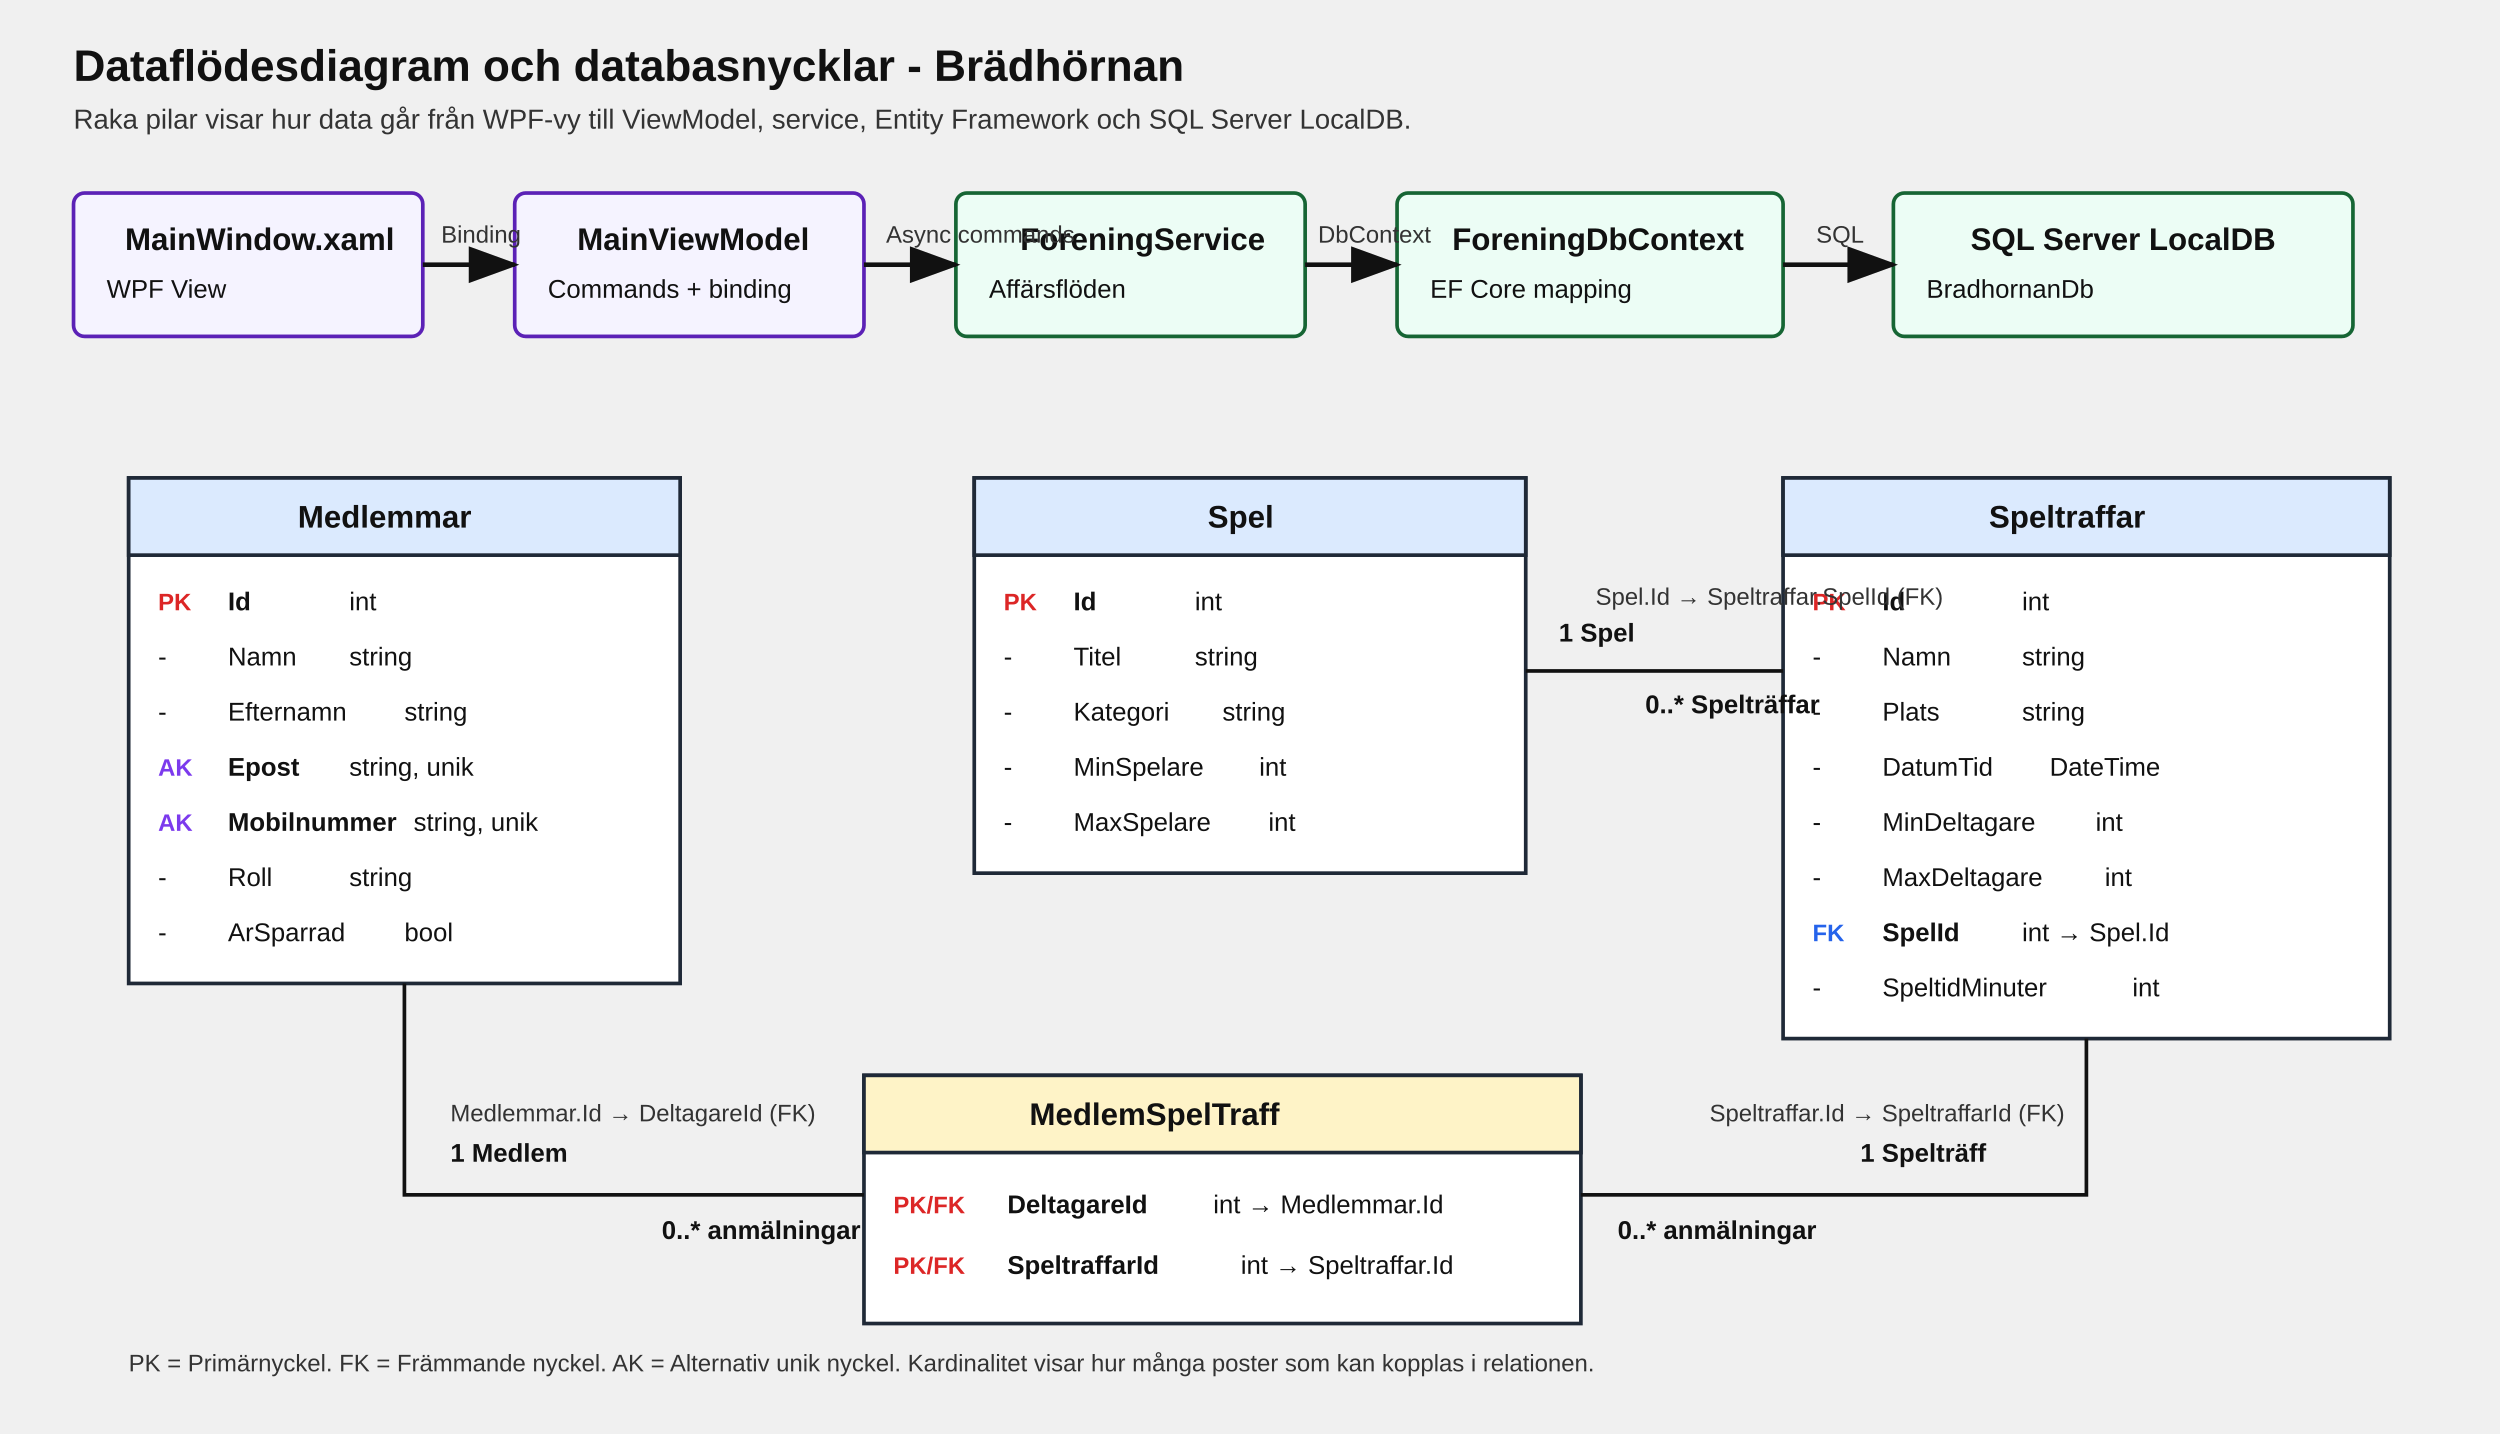
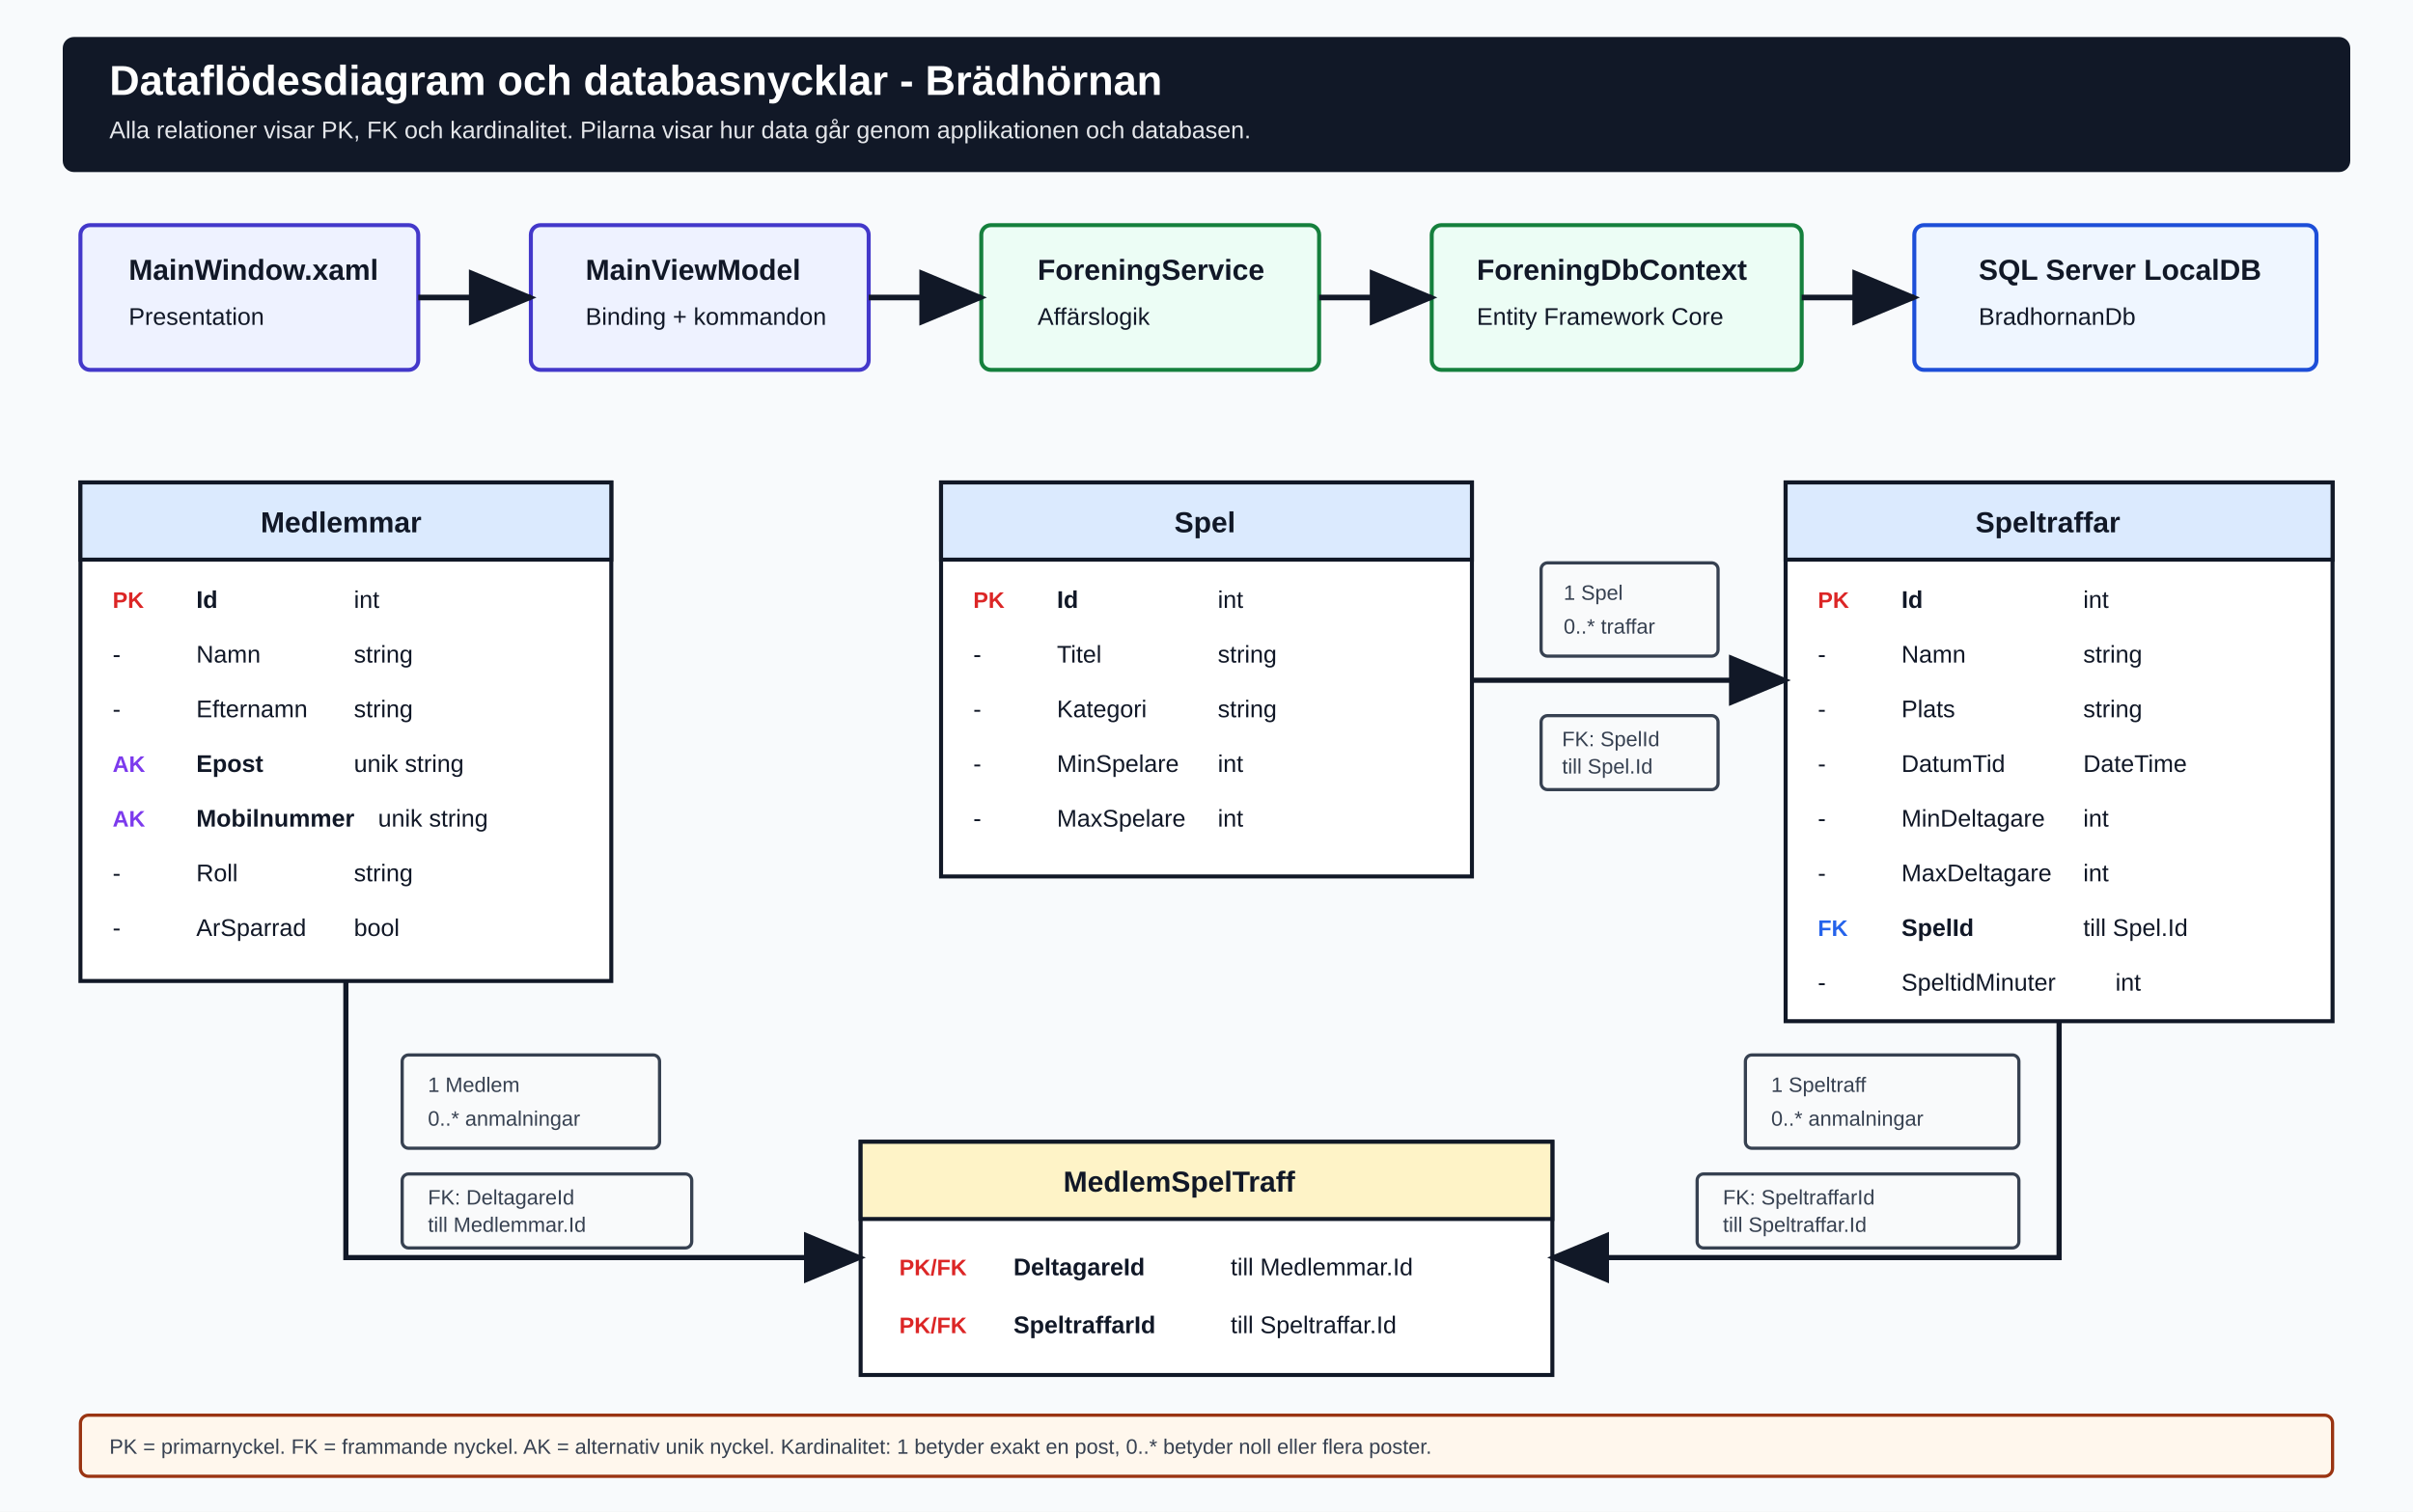
- <svg xmlns="http://www.w3.org/2000/svg" width="1360" height="780" viewBox="0 0 1360 780">
+ <svg xmlns="http://www.w3.org/2000/svg" width="1500" height="940" viewBox="0 0 1500 940">
  <style>
-     .title { font: bold 24px Arial, sans-serif; fill: #111; }
-     .subtitle { font: 15px Arial, sans-serif; fill: #333; }
-     .table { fill: #fff; stroke: #1f2937; stroke-width: 2; }
-     .head { fill: #dbeafe; stroke: #1f2937; stroke-width: 2; }
-     .joinhead { fill: #fef3c7; stroke: #1f2937; stroke-width: 2; }
-     .service { fill: #ecfdf5; stroke: #166534; stroke-width: 2; }
-     .view { fill: #f5f3ff; stroke: #5b21b6; stroke-width: 2; }
-     .name { font: bold 17px Arial, sans-serif; fill: #111; }
-     .text { font: 14px Arial, sans-serif; fill: #111; }
-     .key { font: bold 14px Arial, sans-serif; fill: #111; }
-     .pk { fill: #dc2626; font: bold 13px Arial, sans-serif; }
-     .fk { fill: #2563eb; font: bold 13px Arial, sans-serif; }
-     .ak { fill: #7c3aed; font: bold 13px Arial, sans-serif; }
-     .arrow { stroke: #111; stroke-width: 2.5; fill: none; marker-end: url(#arrow); }
-     .line { stroke: #111; stroke-width: 2; fill: none; }
-     .label { font: bold 14px Arial, sans-serif; fill: #111; }
-     .small { font: 13px Arial, sans-serif; fill: #333; }
+     .page { fill: #f8fafc; }
+     .titleBox { fill: #111827; stroke: #111827; stroke-width: 2; }
+     .title { font: bold 26px Arial, sans-serif; fill: #fff; }
+     .subtitle { font: 15px Arial, sans-serif; fill: #e5e7eb; }
+     .flow { fill: #eef2ff; stroke: #4338ca; stroke-width: 2.5; }
+     .service { fill: #ecfdf5; stroke: #15803d; stroke-width: 2.5; }
+     .database { fill: #eff6ff; stroke: #1d4ed8; stroke-width: 2.5; }
+     .table { fill: #fff; stroke: #111827; stroke-width: 2.5; }
+     .tableHead { fill: #dbeafe; stroke: #111827; stroke-width: 2.5; }
+     .joinHead { fill: #fef3c7; stroke: #111827; stroke-width: 2.5; }
+     .relBox { fill: #f9fafb; stroke: #374151; stroke-width: 2; }
+     .legend { fill: #fff7ed; stroke: #9a3412; stroke-width: 2; }
+     .name { font: bold 18px Arial, sans-serif; fill: #111827; }
+     .text { font: 15px Arial, sans-serif; fill: #111827; }
+     .small { font: 13px Arial, sans-serif; fill: #374151; }
+     .key { font: bold 15px Arial, sans-serif; fill: #111827; }
+     .pk { font: bold 14px Arial, sans-serif; fill: #dc2626; }
+     .fk { font: bold 14px Arial, sans-serif; fill: #2563eb; }
+     .ak { font: bold 14px Arial, sans-serif; fill: #7c3aed; }
+     .arrow { stroke: #111827; stroke-width: 3.5; fill: none; marker-end: url(#arrow); }
+     .line { stroke: #111827; stroke-width: 3.2; fill: none; marker-end: url(#arrow); }
  </style>
  <defs>
-     <marker id="arrow" markerWidth="12" markerHeight="12" refX="10" refY="4" orient="auto" markerUnits="strokeWidth">
-       <path d="M0,0 L0,8 L11,4 z" fill="#111" />
+     <marker id="arrow" markerWidth="13" markerHeight="13" refX="11" refY="5" orient="auto" markerUnits="strokeWidth">
+       <path d="M0,0 L0,10 L12,5 z" fill="#111827" />
    </marker>
  </defs>
-   <text x="40" y="44" class="title">Dataflödesdiagram och databasnycklar - Brädhörnan</text>
-   <text x="40" y="70" class="subtitle">Raka pilar visar hur data går från WPF-vy till ViewModel, service, Entity Framework och SQL Server LocalDB.</text>
-   <g transform="translate(40 105)">
-     <rect width="190" height="78" rx="6" class="view" />
-     <text x="28" y="31" class="name">MainWindow.xaml</text>
-     <text x="18" y="57" class="text">WPF View</text>
+   <rect class="page" x="0" y="0" width="1500" height="940" />
+   <g transform="translate(40 24)">
+     <rect class="titleBox" width="1420" height="82" rx="6" />
+     <text class="title" x="28" y="35">Dataflödesdiagram och databasnycklar - Brädhörnan</text>
+     <text class="subtitle" x="28" y="62">Alla relationer visar PK, FK och kardinalitet. Pilarna visar hur data går genom applikationen och databasen.</text>
  </g>
-   <g transform="translate(280 105)">
-     <rect width="190" height="78" rx="6" class="view" />
-     <text x="34" y="31" class="name">MainViewModel</text>
-     <text x="18" y="57" class="text">Commands + binding</text>
+   <g transform="translate(50 140)">
+     <rect class="flow" width="210" height="90" rx="6" />
+     <text class="name" x="30" y="34">MainWindow.xaml</text>
+     <text class="text" x="30" y="62">Presentation</text>
  </g>
-   <g transform="translate(520 105)">
-     <rect width="190" height="78" rx="6" class="service" />
-     <text x="35" y="31" class="name">ForeningService</text>
-     <text x="18" y="57" class="text">Affärsflöden</text>
+   <g transform="translate(330 140)">
+     <rect class="flow" width="210" height="90" rx="6" />
+     <text class="name" x="34" y="34">MainViewModel</text>
+     <text class="text" x="34" y="62">Binding + kommandon</text>
  </g>
-   <g transform="translate(760 105)">
-     <rect width="210" height="78" rx="6" class="service" />
-     <text x="30" y="31" class="name">ForeningDbContext</text>
-     <text x="18" y="57" class="text">EF Core mapping</text>
+   <g transform="translate(610 140)">
+     <rect class="service" width="210" height="90" rx="6" />
+     <text class="name" x="35" y="34">ForeningService</text>
+     <text class="text" x="35" y="62">Affärslogik</text>
  </g>
-   <g transform="translate(1030 105)">
-     <rect width="250" height="78" rx="6" class="service" />
-     <text x="42" y="31" class="name">SQL Server LocalDB</text>
-     <text x="18" y="57" class="text">BradhornanDb</text>
+   <g transform="translate(890 140)">
+     <rect class="service" width="230" height="90" rx="6" />
+     <text class="name" x="28" y="34">ForeningDbContext</text>
+     <text class="text" x="28" y="62">Entity Framework Core</text>
  </g>
-   <path d="M230 144 H280" class="arrow" />
-   <path d="M470 144 H520" class="arrow" />
-   <path d="M710 144 H760" class="arrow" />
-   <path d="M970 144 H1030" class="arrow" />
-   <text x="240" y="132" class="small">Binding</text>
-   <text x="482" y="132" class="small">Async commands</text>
-   <text x="717" y="132" class="small">DbContext</text>
-   <text x="988" y="132" class="small">SQL</text>
-   <g transform="translate(70 260)">
-     <rect width="300" height="275" class="table" />
-     <rect width="300" height="42" class="head" />
-     <text x="92" y="27" class="name">Medlemmar</text>
-     <text x="16" y="72" class="pk">PK</text>
-     <text x="54" y="72" class="key">Id</text>
-     <text x="120" y="72" class="text">int</text>
-     <text x="16" y="102" class="text">-</text>
-     <text x="54" y="102" class="text">Namn</text>
-     <text x="120" y="102" class="text">string</text>
-     <text x="16" y="132" class="text">-</text>
-     <text x="54" y="132" class="text">Efternamn</text>
-     <text x="150" y="132" class="text">string</text>
-     <text x="16" y="162" class="ak">AK</text>
-     <text x="54" y="162" class="key">Epost</text>
-     <text x="120" y="162" class="text">string, unik</text>
-     <text x="16" y="192" class="ak">AK</text>
-     <text x="54" y="192" class="key">Mobilnummer</text>
-     <text x="155" y="192" class="text">string, unik</text>
-     <text x="16" y="222" class="text">-</text>
-     <text x="54" y="222" class="text">Roll</text>
-     <text x="120" y="222" class="text">string</text>
-     <text x="16" y="252" class="text">-</text>
-     <text x="54" y="252" class="text">ArSparrad</text>
-     <text x="150" y="252" class="text">bool</text>
+   <g transform="translate(1190 140)">
+     <rect class="database" width="250" height="90" rx="6" />
+     <text class="name" x="40" y="34">SQL Server LocalDB</text>
+     <text class="text" x="40" y="62">BradhornanDb</text>
  </g>
-   <g transform="translate(530 260)">
-     <rect width="300" height="215" class="table" />
-     <rect width="300" height="42" class="head" />
-     <text x="127" y="27" class="name">Spel</text>
-     <text x="16" y="72" class="pk">PK</text>
-     <text x="54" y="72" class="key">Id</text>
-     <text x="120" y="72" class="text">int</text>
-     <text x="16" y="102" class="text">-</text>
-     <text x="54" y="102" class="text">Titel</text>
-     <text x="120" y="102" class="text">string</text>
-     <text x="16" y="132" class="text">-</text>
-     <text x="54" y="132" class="text">Kategori</text>
-     <text x="135" y="132" class="text">string</text>
-     <text x="16" y="162" class="text">-</text>
-     <text x="54" y="162" class="text">MinSpelare</text>
-     <text x="155" y="162" class="text">int</text>
-     <text x="16" y="192" class="text">-</text>
-     <text x="54" y="192" class="text">MaxSpelare</text>
-     <text x="160" y="192" class="text">int</text>
+   <path class="arrow" d="M260 185 H330" />
+   <path class="arrow" d="M540 185 H610" />
+   <path class="arrow" d="M820 185 H890" />
+   <path class="arrow" d="M1120 185 H1190" />
+   <g transform="translate(50 300)">
+     <rect class="table" width="330" height="310" />
+     <rect class="tableHead" width="330" height="48" />
+     <text class="name" x="112" y="31">Medlemmar</text>
+     <text class="pk" x="20" y="78">PK</text>
+     <text class="key" x="72" y="78">Id</text>
+     <text class="text" x="170" y="78">int</text>
+     <text class="text" x="20" y="112">-</text>
+     <text class="text" x="72" y="112">Namn</text>
+     <text class="text" x="170" y="112">string</text>
+     <text class="text" x="20" y="146">-</text>
+     <text class="text" x="72" y="146">Efternamn</text>
+     <text class="text" x="170" y="146">string</text>
+     <text class="ak" x="20" y="180">AK</text>
+     <text class="key" x="72" y="180">Epost</text>
+     <text class="text" x="170" y="180">unik string</text>
+     <text class="ak" x="20" y="214">AK</text>
+     <text class="key" x="72" y="214">Mobilnummer</text>
+     <text class="text" x="185" y="214">unik string</text>
+     <text class="text" x="20" y="248">-</text>
+     <text class="text" x="72" y="248">Roll</text>
+     <text class="text" x="170" y="248">string</text>
+     <text class="text" x="20" y="282">-</text>
+     <text class="text" x="72" y="282">ArSparrad</text>
+     <text class="text" x="170" y="282">bool</text>
  </g>
-   <g transform="translate(970 260)">
-     <rect width="330" height="305" class="table" />
-     <rect width="330" height="42" class="head" />
-     <text x="112" y="27" class="name">Speltraffar</text>
-     <text x="16" y="72" class="pk">PK</text>
-     <text x="54" y="72" class="key">Id</text>
-     <text x="130" y="72" class="text">int</text>
-     <text x="16" y="102" class="text">-</text>
-     <text x="54" y="102" class="text">Namn</text>
-     <text x="130" y="102" class="text">string</text>
-     <text x="16" y="132" class="text">-</text>
-     <text x="54" y="132" class="text">Plats</text>
-     <text x="130" y="132" class="text">string</text>
-     <text x="16" y="162" class="text">-</text>
-     <text x="54" y="162" class="text">DatumTid</text>
-     <text x="145" y="162" class="text">DateTime</text>
-     <text x="16" y="192" class="text">-</text>
-     <text x="54" y="192" class="text">MinDeltagare</text>
-     <text x="170" y="192" class="text">int</text>
-     <text x="16" y="222" class="text">-</text>
-     <text x="54" y="222" class="text">MaxDeltagare</text>
-     <text x="175" y="222" class="text">int</text>
-     <text x="16" y="252" class="fk">FK</text>
-     <text x="54" y="252" class="key">SpelId</text>
-     <text x="130" y="252" class="text">int → Spel.Id</text>
-     <text x="16" y="282" class="text">-</text>
-     <text x="54" y="282" class="text">SpeltidMinuter</text>
-     <text x="190" y="282" class="text">int</text>
+   <g transform="translate(585 300)">
+     <rect class="table" width="330" height="245" />
+     <rect class="tableHead" width="330" height="48" />
+     <text class="name" x="145" y="31">Spel</text>
+     <text class="pk" x="20" y="78">PK</text>
+     <text class="key" x="72" y="78">Id</text>
+     <text class="text" x="172" y="78">int</text>
+     <text class="text" x="20" y="112">-</text>
+     <text class="text" x="72" y="112">Titel</text>
+     <text class="text" x="172" y="112">string</text>
+     <text class="text" x="20" y="146">-</text>
+     <text class="text" x="72" y="146">Kategori</text>
+     <text class="text" x="172" y="146">string</text>
+     <text class="text" x="20" y="180">-</text>
+     <text class="text" x="72" y="180">MinSpelare</text>
+     <text class="text" x="172" y="180">int</text>
+     <text class="text" x="20" y="214">-</text>
+     <text class="text" x="72" y="214">MaxSpelare</text>
+     <text class="text" x="172" y="214">int</text>
  </g>
-   <g transform="translate(470 585)">
-     <rect width="390" height="135" class="table" />
-     <rect width="390" height="42" class="joinhead" />
-     <text x="90" y="27" class="name">MedlemSpelTraff</text>
-     <text x="16" y="75" class="pk">PK/FK</text>
-     <text x="78" y="75" class="key">DeltagareId</text>
-     <text x="190" y="75" class="text">int → Medlemmar.Id</text>
-     <text x="16" y="108" class="pk">PK/FK</text>
-     <text x="78" y="108" class="key">SpeltraffarId</text>
-     <text x="205" y="108" class="text">int → Speltraffar.Id</text>
+   <g transform="translate(1110 300)">
+     <rect class="table" width="340" height="335" />
+     <rect class="tableHead" width="340" height="48" />
+     <text class="name" x="118" y="31">Speltraffar</text>
+     <text class="pk" x="20" y="78">PK</text>
+     <text class="key" x="72" y="78">Id</text>
+     <text class="text" x="185" y="78">int</text>
+     <text class="text" x="20" y="112">-</text>
+     <text class="text" x="72" y="112">Namn</text>
+     <text class="text" x="185" y="112">string</text>
+     <text class="text" x="20" y="146">-</text>
+     <text class="text" x="72" y="146">Plats</text>
+     <text class="text" x="185" y="146">string</text>
+     <text class="text" x="20" y="180">-</text>
+     <text class="text" x="72" y="180">DatumTid</text>
+     <text class="text" x="185" y="180">DateTime</text>
+     <text class="text" x="20" y="214">-</text>
+     <text class="text" x="72" y="214">MinDeltagare</text>
+     <text class="text" x="185" y="214">int</text>
+     <text class="text" x="20" y="248">-</text>
+     <text class="text" x="72" y="248">MaxDeltagare</text>
+     <text class="text" x="185" y="248">int</text>
+     <text class="fk" x="20" y="282">FK</text>
+     <text class="key" x="72" y="282">SpelId</text>
+     <text class="text" x="185" y="282">till Spel.Id</text>
+     <text class="text" x="20" y="316">-</text>
+     <text class="text" x="72" y="316">SpeltidMinuter</text>
+     <text class="text" x="205" y="316">int</text>
  </g>
-   <path d="M830 365 H970" class="line" />
-   <text x="848" y="349" class="label">1 Spel</text>
-   <text x="895" y="388" class="label">0..* Spelträffar</text>
-   <text x="868" y="329" class="small">Spel.Id → Speltraffar.SpelId (FK)</text>
-   <path d="M220 535 V650 H470" class="line" />
-   <text x="245" y="632" class="label">1 Medlem</text>
-   <text x="360" y="674" class="label">0..* anmälningar</text>
-   <text x="245" y="610" class="small">Medlemmar.Id → DeltagareId (FK)</text>
-   <path d="M1135 565 V650 H860" class="line" />
-   <text x="1012" y="632" class="label">1 Spelträff</text>
-   <text x="880" y="674" class="label">0..* anmälningar</text>
-   <text x="930" y="610" class="small">Speltraffar.Id → SpeltraffarId (FK)</text>
-   <text x="70" y="746" class="small">PK = Primärnyckel. FK = Främmande nyckel. AK = Alternativ unik nyckel. Kardinalitet visar hur många poster som kan kopplas i relationen.</text>
+   <g transform="translate(535 710)">
+     <rect class="table" width="430" height="145" />
+     <rect class="joinHead" width="430" height="48" />
+     <text class="name" x="126" y="31">MedlemSpelTraff</text>
+     <text class="pk" x="24" y="83">PK/FK</text>
+     <text class="key" x="95" y="83">DeltagareId</text>
+     <text class="text" x="230" y="83">till Medlemmar.Id</text>
+     <text class="pk" x="24" y="119">PK/FK</text>
+     <text class="key" x="95" y="119">SpeltraffarId</text>
+     <text class="text" x="230" y="119">till Speltraffar.Id</text>
+   </g>
+   <path class="line" d="M915 423 H1110" />
+   <g transform="translate(958 350)">
+     <rect class="relBox" width="110" height="58" rx="4" />
+     <text class="small" x="14" y="23">1 Spel</text>
+     <text class="small" x="14" y="44">0..* traffar</text>
+   </g>
+   <g transform="translate(958 445)">
+     <rect class="relBox" width="110" height="46" rx="4" />
+     <text class="small" x="13" y="19">FK: SpelId</text>
+     <text class="small" x="13" y="36">till Spel.Id</text>
+   </g>
+   <path class="line" d="M215 610 V782 H535" />
+   <g transform="translate(250 656)">
+     <rect class="relBox" width="160" height="58" rx="4" />
+     <text class="small" x="16" y="23">1 Medlem</text>
+     <text class="small" x="16" y="44">0..* anmalningar</text>
+   </g>
+   <g transform="translate(250 730)">
+     <rect class="relBox" width="180" height="46" rx="4" />
+     <text class="small" x="16" y="19">FK: DeltagareId</text>
+     <text class="small" x="16" y="36">till Medlemmar.Id</text>
+   </g>
+   <path class="line" d="M1280 635 V782 H965" />
+   <g transform="translate(1085 656)">
+     <rect class="relBox" width="170" height="58" rx="4" />
+     <text class="small" x="16" y="23">1 Speltraff</text>
+     <text class="small" x="16" y="44">0..* anmalningar</text>
+   </g>
+   <g transform="translate(1055 730)">
+     <rect class="relBox" width="200" height="46" rx="4" />
+     <text class="small" x="16" y="19">FK: SpeltraffarId</text>
+     <text class="small" x="16" y="36">till Speltraffar.Id</text>
+   </g>
+   <g transform="translate(50 880)">
+     <rect class="legend" width="1400" height="38" rx="5" />
+     <text class="small" x="18" y="24">PK = primarnyckel. FK = frammande nyckel. AK = alternativ unik nyckel. Kardinalitet: 1 betyder exakt en post, 0..* betyder noll eller flera poster.</text>
+   </g>
</svg>
